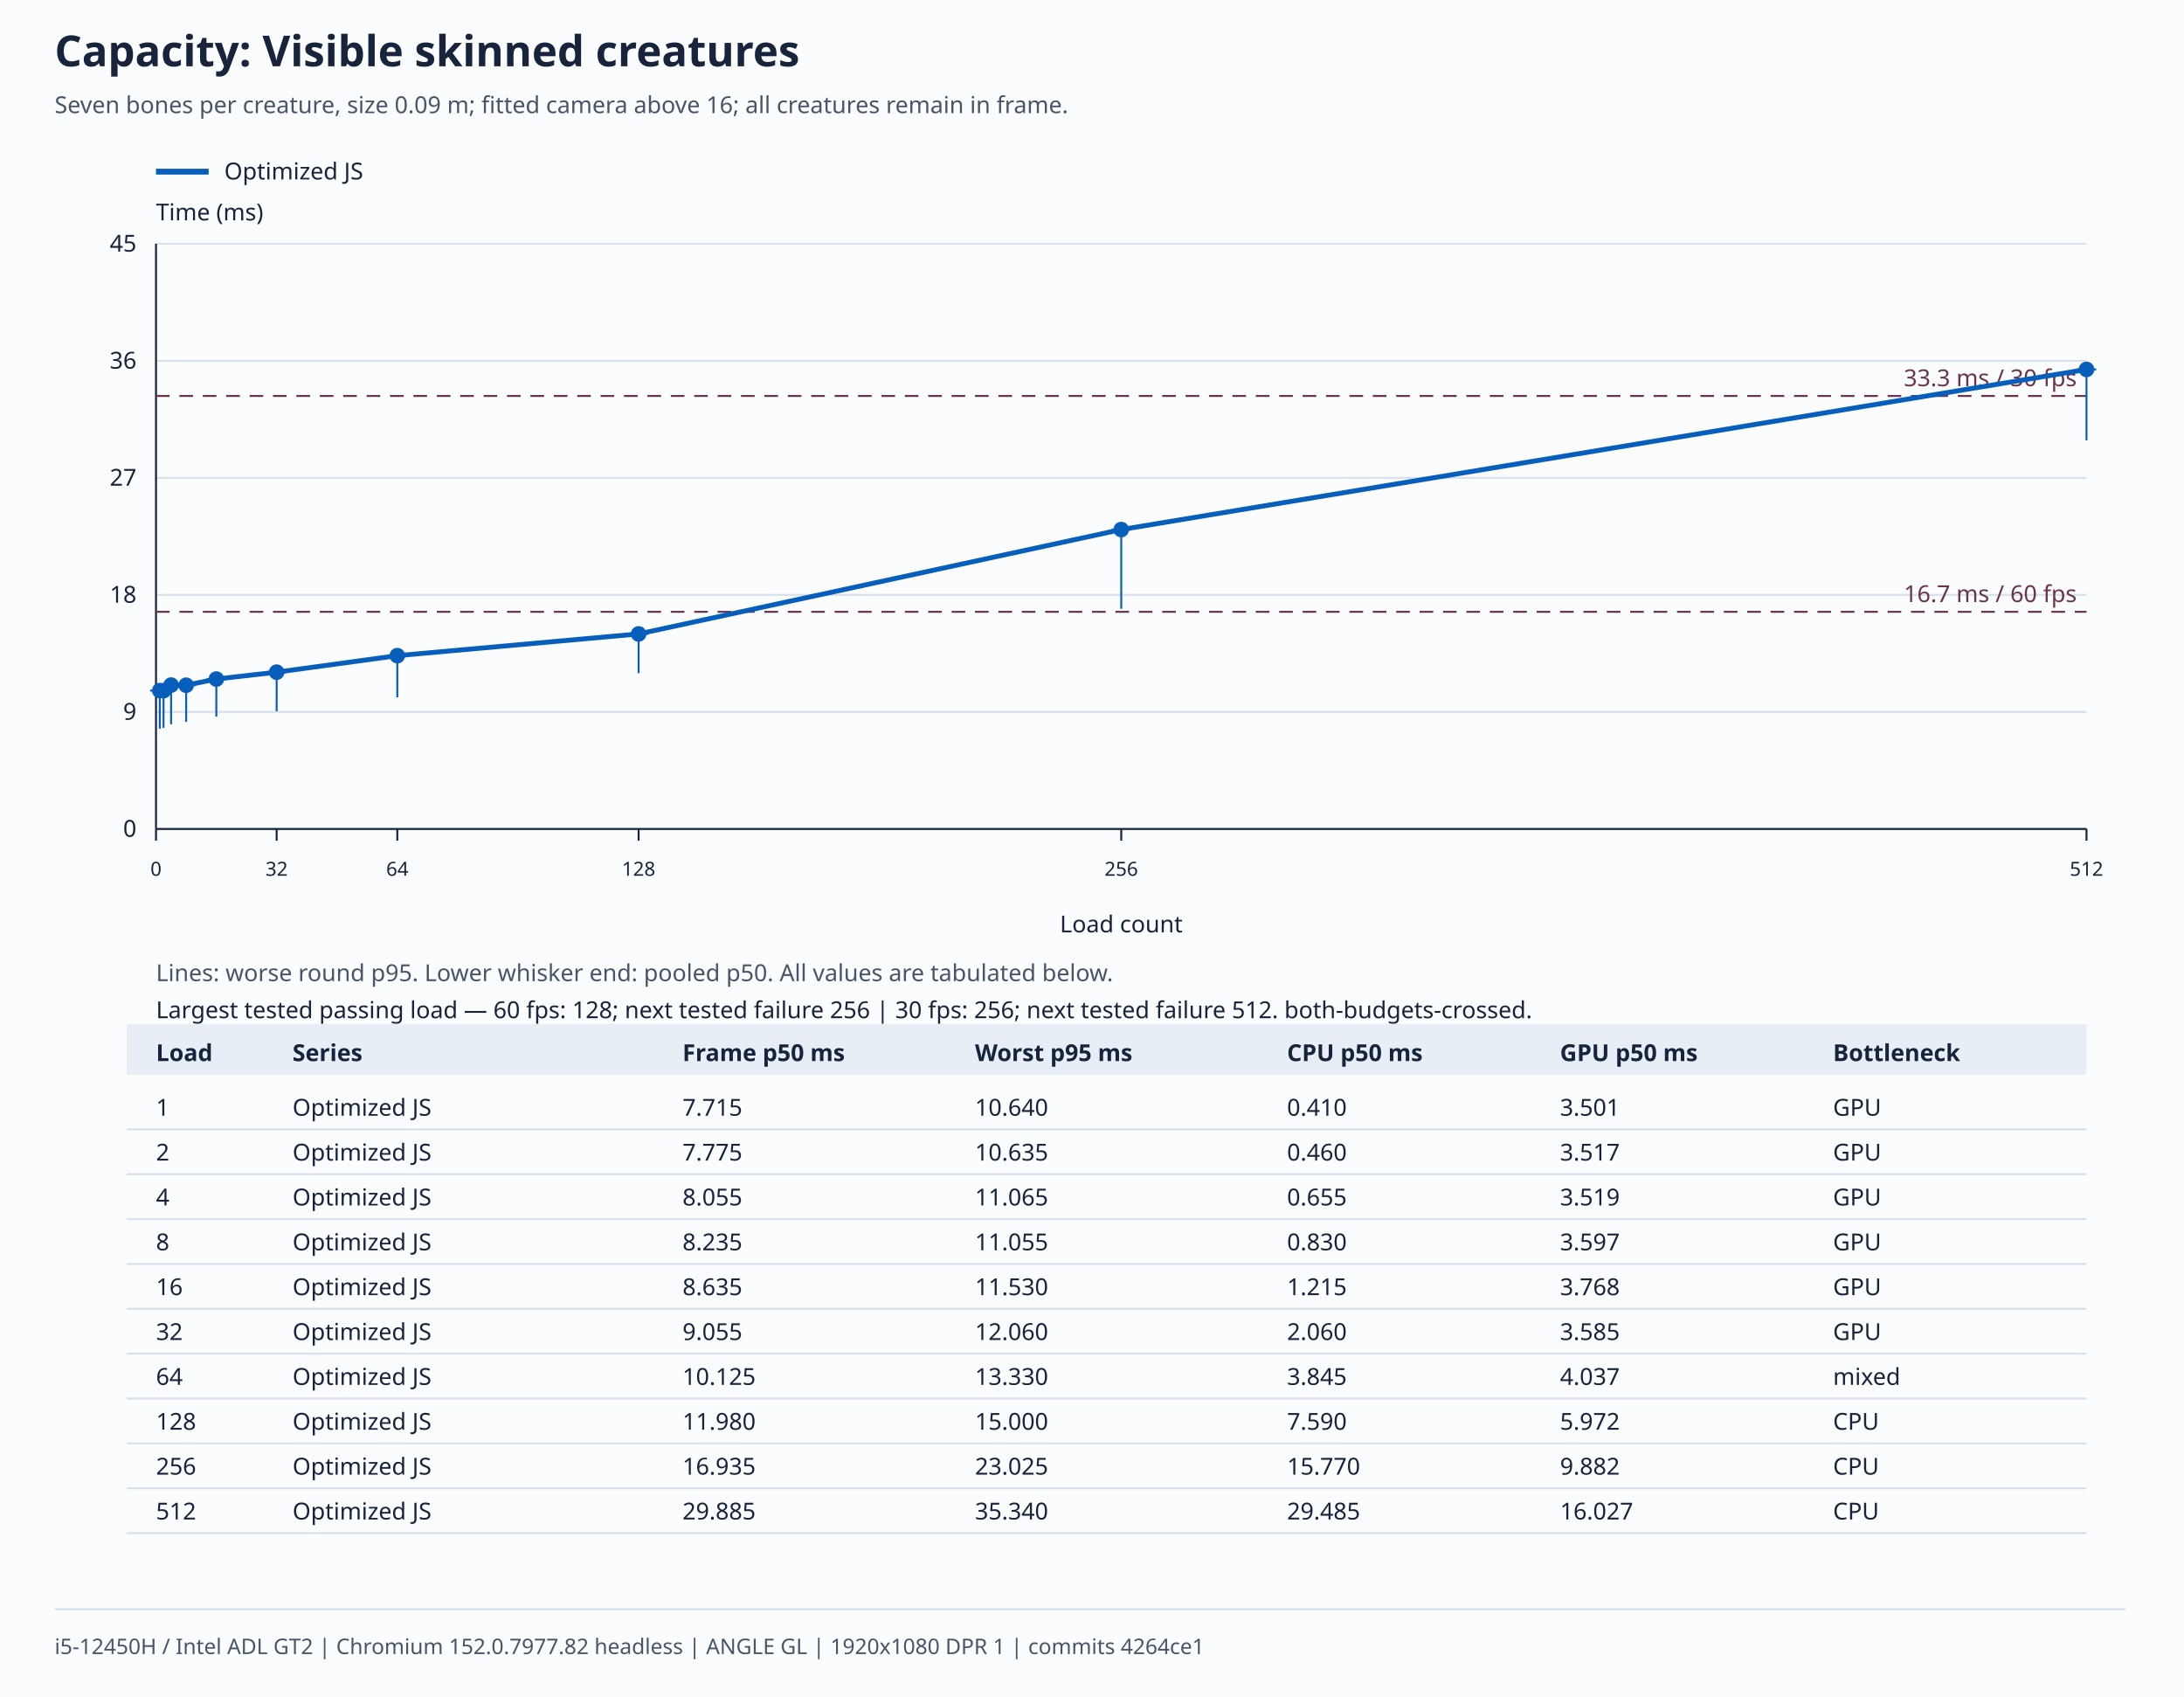
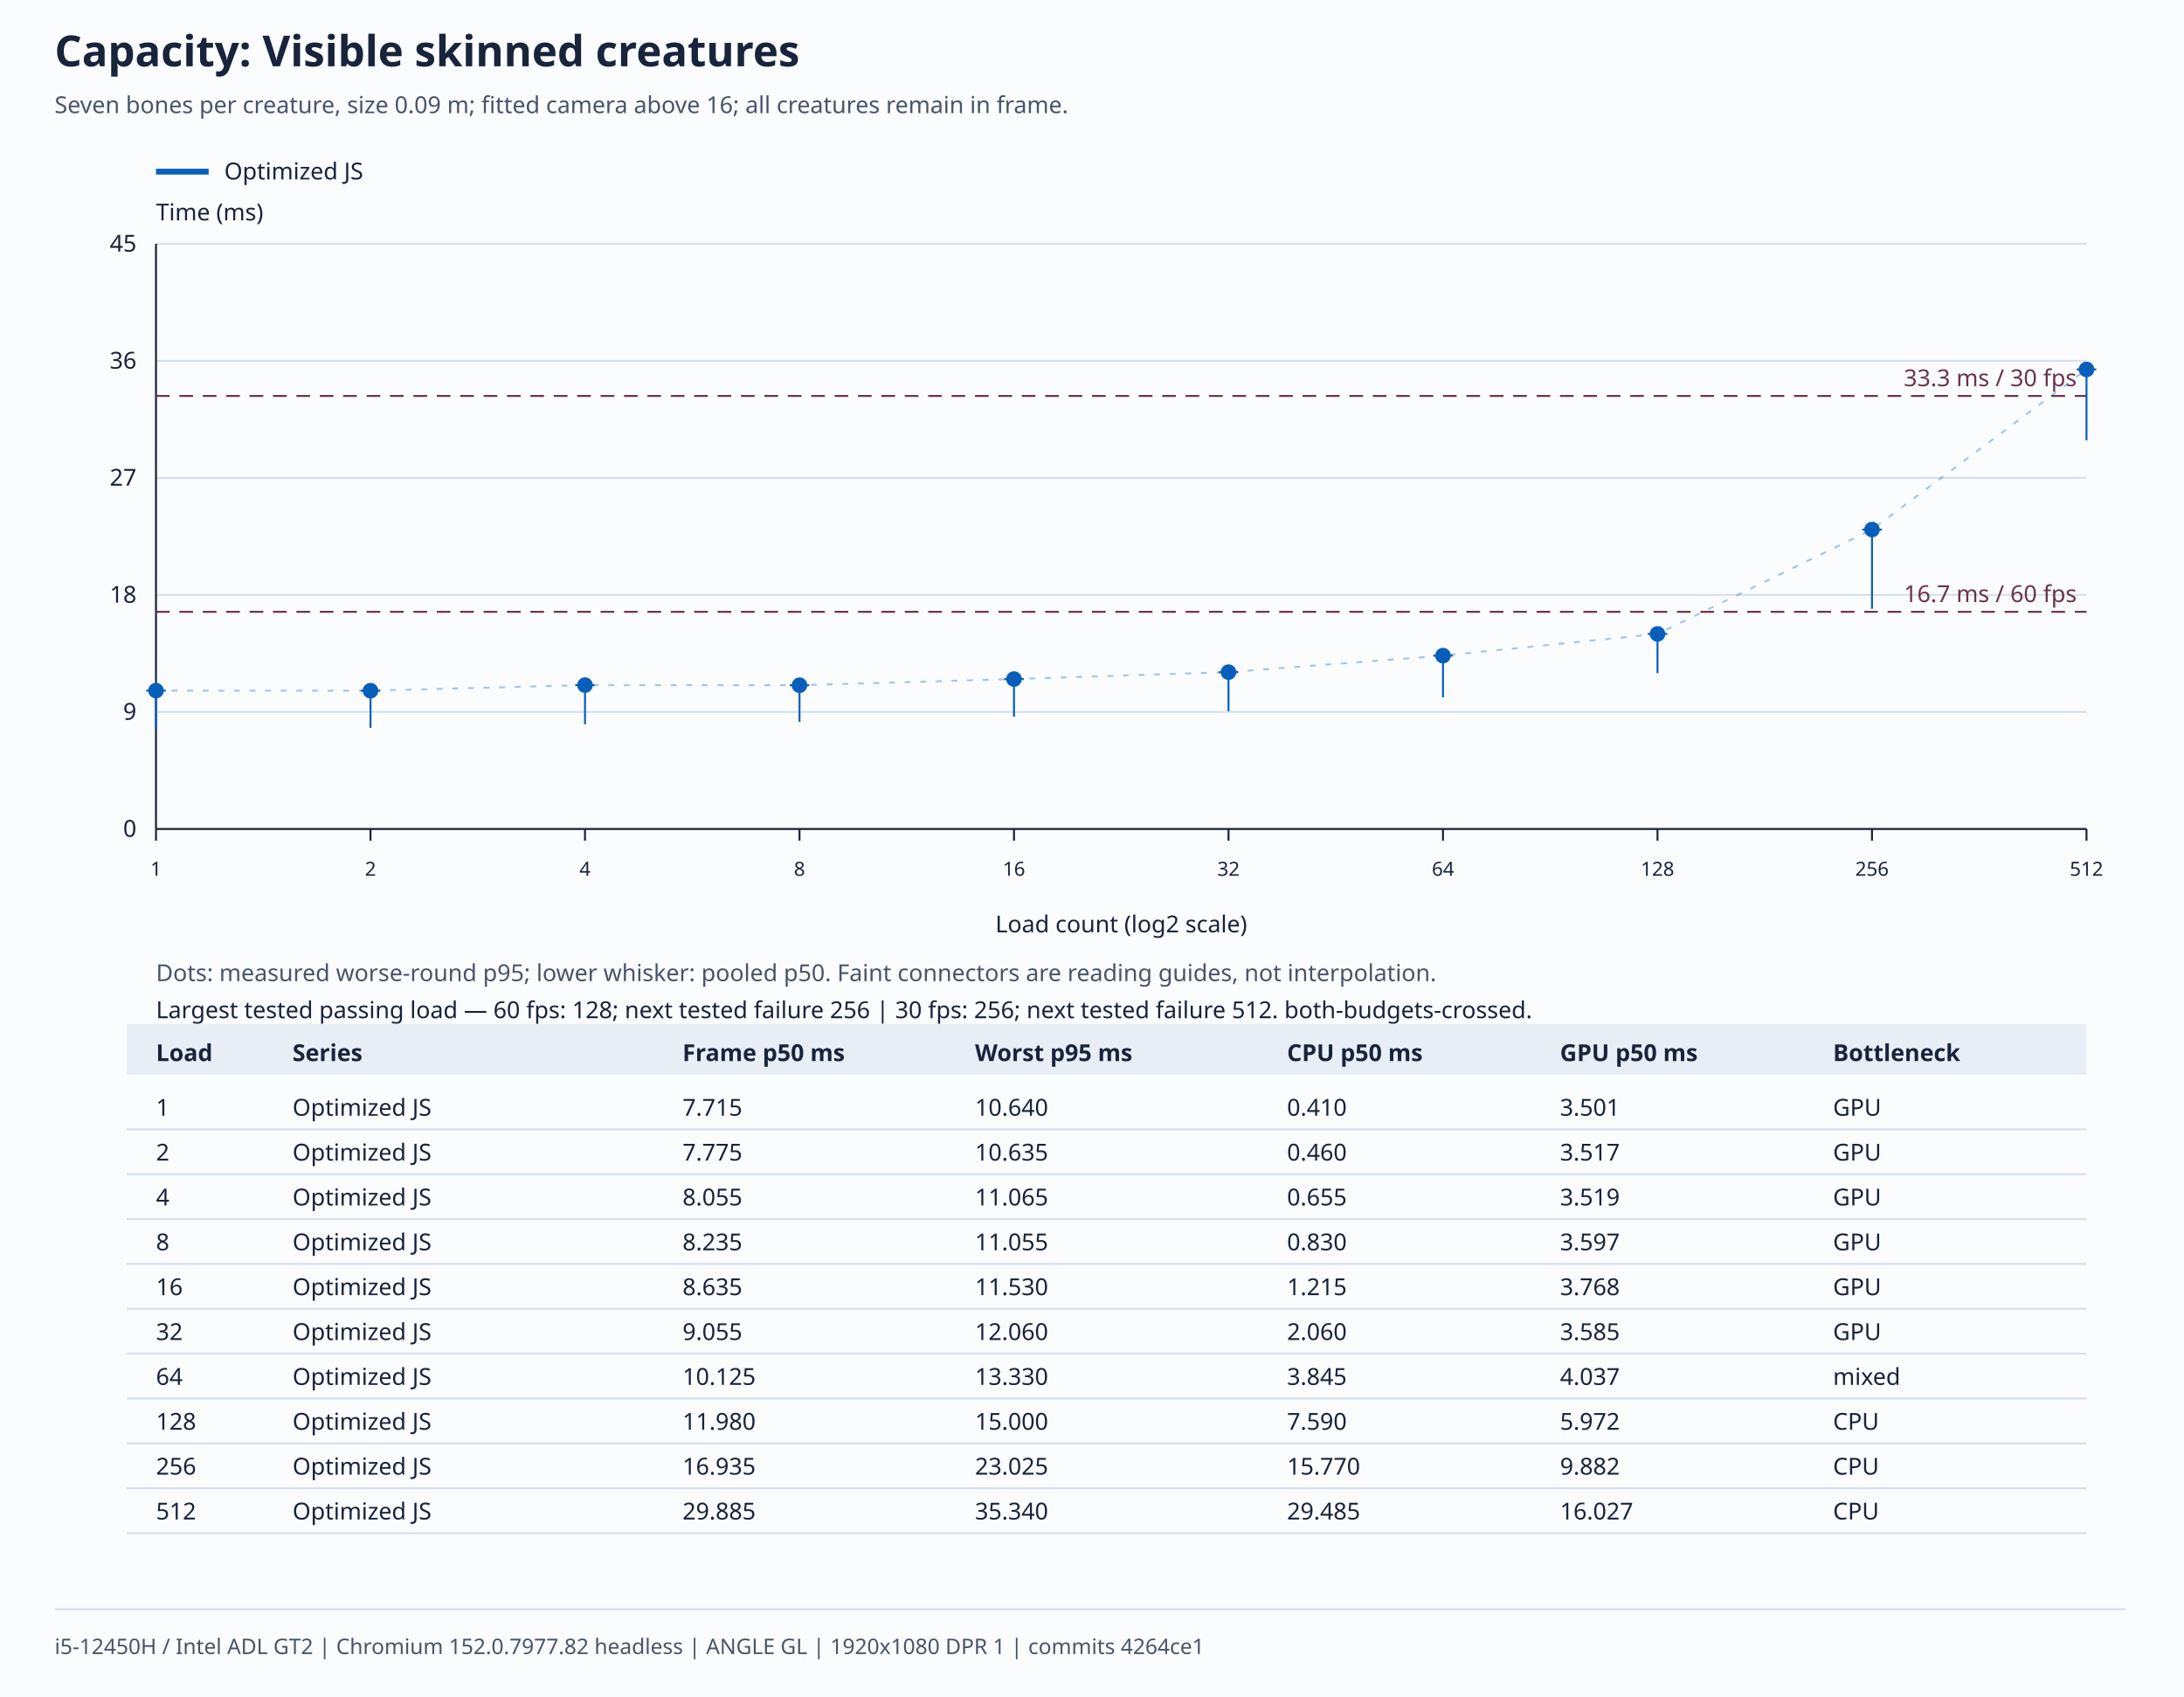
<svg xmlns="http://www.w3.org/2000/svg" width="1120" height="870" viewBox="0 0 1120 870" role="img" aria-labelledby="title desc">
  <rect width="1120" height="870" fill="#fbfcfe" />
  <g font-family="system-ui, sans-serif" fill="#17243b" font-size="12">
    <text x="28" y="34" font-size="22" font-weight="700">Capacity: Visible skinned creatures</text>
    <text x="28" y="58" fill="#475569">Seven bones per creature, size 0.09 m; fitted camera above 16; all creatures remain in frame.</text>
    <line x1="80" y1="425" x2="1070" y2="425" stroke="#d7e0eb" />
    <text x="70" y="429" text-anchor="end">0</text>
    <line x1="80" y1="365" x2="1070" y2="365" stroke="#d7e0eb" />
    <text x="70" y="369" text-anchor="end">9</text>
    <line x1="80" y1="305" x2="1070" y2="305" stroke="#d7e0eb" />
    <text x="70" y="309" text-anchor="end">18</text>
    <line x1="80" y1="245" x2="1070" y2="245" stroke="#d7e0eb" />
    <text x="70" y="249" text-anchor="end">27</text>
    <line x1="80" y1="185" x2="1070" y2="185" stroke="#d7e0eb" />
    <text x="70" y="189" text-anchor="end">36</text>
    <line x1="80" y1="125" x2="1070" y2="125" stroke="#d7e0eb" />
    <text x="70" y="129" text-anchor="end">45</text>
    <line x1="80" y1="125" x2="80" y2="425" stroke="#17243b" />
    <line x1="80" y1="425" x2="1070" y2="425" stroke="#17243b" />
    <text x="80" y="113">Time (ms)</text>
    <line x1="80" y1="313.667" x2="1070" y2="313.667" stroke="#6b344d" stroke-dasharray="7 5" />
    <text x="1065" y="308.667" text-anchor="end" fill="#6b344d">16.7 ms / 60 fps</text>
    <line x1="80" y1="203" x2="1070" y2="203" stroke="#6b344d" stroke-dasharray="7 5" />
    <text x="1065" y="198" text-anchor="end" fill="#6b344d">33.3 ms / 30 fps</text>
    <line x1="80" y1="425" x2="80" y2="431" stroke="#17243b" />
-     <text x="80" y="449" text-anchor="middle" font-size="10">0</text>
-     <line x1="141.875" y1="425" x2="141.875" y2="431" stroke="#17243b" />
-     <text x="141.875" y="449" text-anchor="middle" font-size="10">32</text>
-     <line x1="203.75" y1="425" x2="203.75" y2="431" stroke="#17243b" />
-     <text x="203.75" y="449" text-anchor="middle" font-size="10">64</text>
-     <line x1="327.5" y1="425" x2="327.5" y2="431" stroke="#17243b" />
-     <text x="327.5" y="449" text-anchor="middle" font-size="10">128</text>
-     <line x1="575" y1="425" x2="575" y2="431" stroke="#17243b" />
-     <text x="575" y="449" text-anchor="middle" font-size="10">256</text>
+     <text x="80" y="449" text-anchor="middle" font-size="10">1</text>
+     <line x1="190" y1="425" x2="190" y2="431" stroke="#17243b" />
+     <text x="190" y="449" text-anchor="middle" font-size="10">2</text>
+     <line x1="300" y1="425" x2="300" y2="431" stroke="#17243b" />
+     <text x="300" y="449" text-anchor="middle" font-size="10">4</text>
+     <line x1="410" y1="425" x2="410" y2="431" stroke="#17243b" />
+     <text x="410" y="449" text-anchor="middle" font-size="10">8</text>
+     <line x1="520" y1="425" x2="520" y2="431" stroke="#17243b" />
+     <text x="520" y="449" text-anchor="middle" font-size="10">16</text>
+     <line x1="630" y1="425" x2="630" y2="431" stroke="#17243b" />
+     <text x="630" y="449" text-anchor="middle" font-size="10">32</text>
+     <line x1="740" y1="425" x2="740" y2="431" stroke="#17243b" />
+     <text x="740" y="449" text-anchor="middle" font-size="10">64</text>
+     <line x1="850" y1="425" x2="850" y2="431" stroke="#17243b" />
+     <text x="850" y="449" text-anchor="middle" font-size="10">128</text>
+     <line x1="960" y1="425" x2="960" y2="431" stroke="#17243b" />
+     <text x="960" y="449" text-anchor="middle" font-size="10">256</text>
    <line x1="1070" y1="425" x2="1070" y2="431" stroke="#17243b" />
    <text x="1070" y="449" text-anchor="middle" font-size="10">512</text>
-     <text x="575" y="478" text-anchor="middle">Load count</text>
-     <path d="M81.934 354.067 L83.867 354.1 L87.734 351.233 L95.469 351.3 L110.938 348.133 L141.875 344.6 L203.75 336.133 L327.5 325 L575 271.5 L1070 189.4" fill="none" stroke="#075fbb" stroke-width="2.5" />
-     <line x1="81.934" y1="373.567" x2="81.934" y2="354.067" stroke="#075fbb" />
-     <line x1="76.934" y1="354.067" x2="86.934" y2="354.067" stroke="#075fbb" />
-     <circle cx="81.934" cy="354.067" r="4" fill="#075fbb" />
-     <line x1="83.867" y1="373.167" x2="83.867" y2="354.1" stroke="#075fbb" />
-     <line x1="78.867" y1="354.1" x2="88.867" y2="354.1" stroke="#075fbb" />
-     <circle cx="83.867" cy="354.1" r="4" fill="#075fbb" />
-     <line x1="87.734" y1="371.3" x2="87.734" y2="351.233" stroke="#075fbb" />
-     <line x1="82.734" y1="351.233" x2="92.734" y2="351.233" stroke="#075fbb" />
-     <circle cx="87.734" cy="351.233" r="4" fill="#075fbb" />
-     <line x1="95.469" y1="370.1" x2="95.469" y2="351.3" stroke="#075fbb" />
-     <line x1="90.469" y1="351.3" x2="100.469" y2="351.3" stroke="#075fbb" />
-     <circle cx="95.469" cy="351.3" r="4" fill="#075fbb" />
-     <line x1="110.938" y1="367.433" x2="110.938" y2="348.133" stroke="#075fbb" />
-     <line x1="105.938" y1="348.133" x2="115.938" y2="348.133" stroke="#075fbb" />
-     <circle cx="110.938" cy="348.133" r="4" fill="#075fbb" />
-     <line x1="141.875" y1="364.633" x2="141.875" y2="344.6" stroke="#075fbb" />
-     <line x1="136.875" y1="344.6" x2="146.875" y2="344.6" stroke="#075fbb" />
-     <circle cx="141.875" cy="344.6" r="4" fill="#075fbb" />
-     <line x1="203.75" y1="357.5" x2="203.75" y2="336.133" stroke="#075fbb" />
-     <line x1="198.75" y1="336.133" x2="208.75" y2="336.133" stroke="#075fbb" />
-     <circle cx="203.75" cy="336.133" r="4" fill="#075fbb" />
-     <line x1="327.5" y1="345.133" x2="327.5" y2="325" stroke="#075fbb" />
-     <line x1="322.5" y1="325" x2="332.5" y2="325" stroke="#075fbb" />
-     <circle cx="327.5" cy="325" r="4" fill="#075fbb" />
-     <line x1="575" y1="312.1" x2="575" y2="271.5" stroke="#075fbb" />
-     <line x1="570" y1="271.5" x2="580" y2="271.5" stroke="#075fbb" />
-     <circle cx="575" cy="271.5" r="4" fill="#075fbb" />
+     <text x="575" y="478" text-anchor="middle">Load count (log2 scale)</text>
+     <path d="M80 354.067 L190 354.1 L300 351.233 L410 351.3 L520 348.133 L630 344.6 L740 336.133 L850 325 L960 271.5 L1070 189.4" fill="none" stroke="#075fbb" stroke-width="1" stroke-opacity="0.35" stroke-dasharray="3 5" />
+     <line x1="80" y1="373.567" x2="80" y2="354.067" stroke="#075fbb" />
+     <line x1="75" y1="354.067" x2="85" y2="354.067" stroke="#075fbb" />
+     <circle cx="80" cy="354.067" r="4" fill="#075fbb" />
+     <line x1="190" y1="373.167" x2="190" y2="354.1" stroke="#075fbb" />
+     <line x1="185" y1="354.1" x2="195" y2="354.1" stroke="#075fbb" />
+     <circle cx="190" cy="354.1" r="4" fill="#075fbb" />
+     <line x1="300" y1="371.3" x2="300" y2="351.233" stroke="#075fbb" />
+     <line x1="295" y1="351.233" x2="305" y2="351.233" stroke="#075fbb" />
+     <circle cx="300" cy="351.233" r="4" fill="#075fbb" />
+     <line x1="410" y1="370.1" x2="410" y2="351.3" stroke="#075fbb" />
+     <line x1="405" y1="351.3" x2="415" y2="351.3" stroke="#075fbb" />
+     <circle cx="410" cy="351.3" r="4" fill="#075fbb" />
+     <line x1="520" y1="367.433" x2="520" y2="348.133" stroke="#075fbb" />
+     <line x1="515" y1="348.133" x2="525" y2="348.133" stroke="#075fbb" />
+     <circle cx="520" cy="348.133" r="4" fill="#075fbb" />
+     <line x1="630" y1="364.633" x2="630" y2="344.6" stroke="#075fbb" />
+     <line x1="625" y1="344.6" x2="635" y2="344.6" stroke="#075fbb" />
+     <circle cx="630" cy="344.6" r="4" fill="#075fbb" />
+     <line x1="740" y1="357.5" x2="740" y2="336.133" stroke="#075fbb" />
+     <line x1="735" y1="336.133" x2="745" y2="336.133" stroke="#075fbb" />
+     <circle cx="740" cy="336.133" r="4" fill="#075fbb" />
+     <line x1="850" y1="345.133" x2="850" y2="325" stroke="#075fbb" />
+     <line x1="845" y1="325" x2="855" y2="325" stroke="#075fbb" />
+     <circle cx="850" cy="325" r="4" fill="#075fbb" />
+     <line x1="960" y1="312.1" x2="960" y2="271.5" stroke="#075fbb" />
+     <line x1="955" y1="271.5" x2="965" y2="271.5" stroke="#075fbb" />
+     <circle cx="960" cy="271.5" r="4" fill="#075fbb" />
    <line x1="1070" y1="225.767" x2="1070" y2="189.4" stroke="#075fbb" />
    <line x1="1065" y1="189.4" x2="1075" y2="189.4" stroke="#075fbb" />
    <circle cx="1070" cy="189.4" r="4" fill="#075fbb" />
    <line x1="80" y1="88" x2="107" y2="88" stroke="#075fbb" stroke-width="3" />
    <text x="115" y="92">Optimized JS</text>
-     <text x="80" y="503" fill="#475569">Lines: worse round p95. Lower whisker end: pooled p50. All values are tabulated below.</text>
+     <text x="80" y="503" fill="#475569">Dots: measured worse-round p95; lower whisker: pooled p50. Faint connectors are reading guides, not interpolation.</text>
    <text x="80" y="522">Largest tested passing load — 60 fps: 128; next tested failure 256 | 30 fps: 256; next tested failure 512. both-budgets-crossed.</text>
    <rect x="65" y="525" width="1005" height="26" fill="#e8eef6" />
    <text x="80" y="544" font-weight="700">Load</text>
    <text x="150" y="544" font-weight="700">Series</text>
    <text x="350" y="544" font-weight="700">Frame p50 ms</text>
    <text x="500" y="544" font-weight="700">Worst p95 ms</text>
    <text x="660" y="544" font-weight="700">CPU p50 ms</text>
    <text x="800" y="544" font-weight="700">GPU p50 ms</text>
    <text x="940" y="544" font-weight="700">Bottleneck</text>
    <text x="80" y="572">1</text>
    <text x="150" y="572">Optimized JS</text>
    <text x="350" y="572">7.715</text>
    <text x="500" y="572">10.640</text>
    <text x="660" y="572">0.410</text>
    <text x="800" y="572">3.501</text>
    <text x="940" y="572">GPU</text>
    <line x1="65" y1="579" x2="1070" y2="579" stroke="#d7e0eb" />
    <text x="80" y="595">2</text>
    <text x="150" y="595">Optimized JS</text>
    <text x="350" y="595">7.775</text>
    <text x="500" y="595">10.635</text>
    <text x="660" y="595">0.460</text>
    <text x="800" y="595">3.517</text>
    <text x="940" y="595">GPU</text>
    <line x1="65" y1="602" x2="1070" y2="602" stroke="#d7e0eb" />
    <text x="80" y="618">4</text>
    <text x="150" y="618">Optimized JS</text>
    <text x="350" y="618">8.055</text>
    <text x="500" y="618">11.065</text>
    <text x="660" y="618">0.655</text>
    <text x="800" y="618">3.519</text>
    <text x="940" y="618">GPU</text>
    <line x1="65" y1="625" x2="1070" y2="625" stroke="#d7e0eb" />
    <text x="80" y="641">8</text>
    <text x="150" y="641">Optimized JS</text>
    <text x="350" y="641">8.235</text>
    <text x="500" y="641">11.055</text>
    <text x="660" y="641">0.830</text>
    <text x="800" y="641">3.597</text>
    <text x="940" y="641">GPU</text>
    <line x1="65" y1="648" x2="1070" y2="648" stroke="#d7e0eb" />
    <text x="80" y="664">16</text>
    <text x="150" y="664">Optimized JS</text>
    <text x="350" y="664">8.635</text>
    <text x="500" y="664">11.530</text>
    <text x="660" y="664">1.215</text>
    <text x="800" y="664">3.768</text>
    <text x="940" y="664">GPU</text>
    <line x1="65" y1="671" x2="1070" y2="671" stroke="#d7e0eb" />
    <text x="80" y="687">32</text>
    <text x="150" y="687">Optimized JS</text>
    <text x="350" y="687">9.055</text>
    <text x="500" y="687">12.060</text>
    <text x="660" y="687">2.060</text>
    <text x="800" y="687">3.585</text>
    <text x="940" y="687">GPU</text>
    <line x1="65" y1="694" x2="1070" y2="694" stroke="#d7e0eb" />
    <text x="80" y="710">64</text>
    <text x="150" y="710">Optimized JS</text>
    <text x="350" y="710">10.125</text>
    <text x="500" y="710">13.330</text>
    <text x="660" y="710">3.845</text>
    <text x="800" y="710">4.037</text>
    <text x="940" y="710">mixed</text>
    <line x1="65" y1="717" x2="1070" y2="717" stroke="#d7e0eb" />
    <text x="80" y="733">128</text>
    <text x="150" y="733">Optimized JS</text>
    <text x="350" y="733">11.980</text>
    <text x="500" y="733">15.000</text>
    <text x="660" y="733">7.590</text>
    <text x="800" y="733">5.972</text>
    <text x="940" y="733">CPU</text>
    <line x1="65" y1="740" x2="1070" y2="740" stroke="#d7e0eb" />
    <text x="80" y="756">256</text>
    <text x="150" y="756">Optimized JS</text>
    <text x="350" y="756">16.935</text>
    <text x="500" y="756">23.025</text>
    <text x="660" y="756">15.770</text>
    <text x="800" y="756">9.882</text>
    <text x="940" y="756">CPU</text>
    <line x1="65" y1="763" x2="1070" y2="763" stroke="#d7e0eb" />
    <text x="80" y="779">512</text>
    <text x="150" y="779">Optimized JS</text>
    <text x="350" y="779">29.885</text>
    <text x="500" y="779">35.340</text>
    <text x="660" y="779">29.485</text>
    <text x="800" y="779">16.027</text>
    <text x="940" y="779">CPU</text>
    <line x1="65" y1="786" x2="1070" y2="786" stroke="#d7e0eb" />
    <line x1="28" y1="825" x2="1090" y2="825" stroke="#d7e0eb" />
    <text x="28" y="848" font-size="11" fill="#475569">i5-12450H / Intel ADL GT2 | Chromium 152.0.7977.82 headless | ANGLE GL | 1920x1080 DPR 1 | commits 4264ce1</text>
  </g>
</svg>
